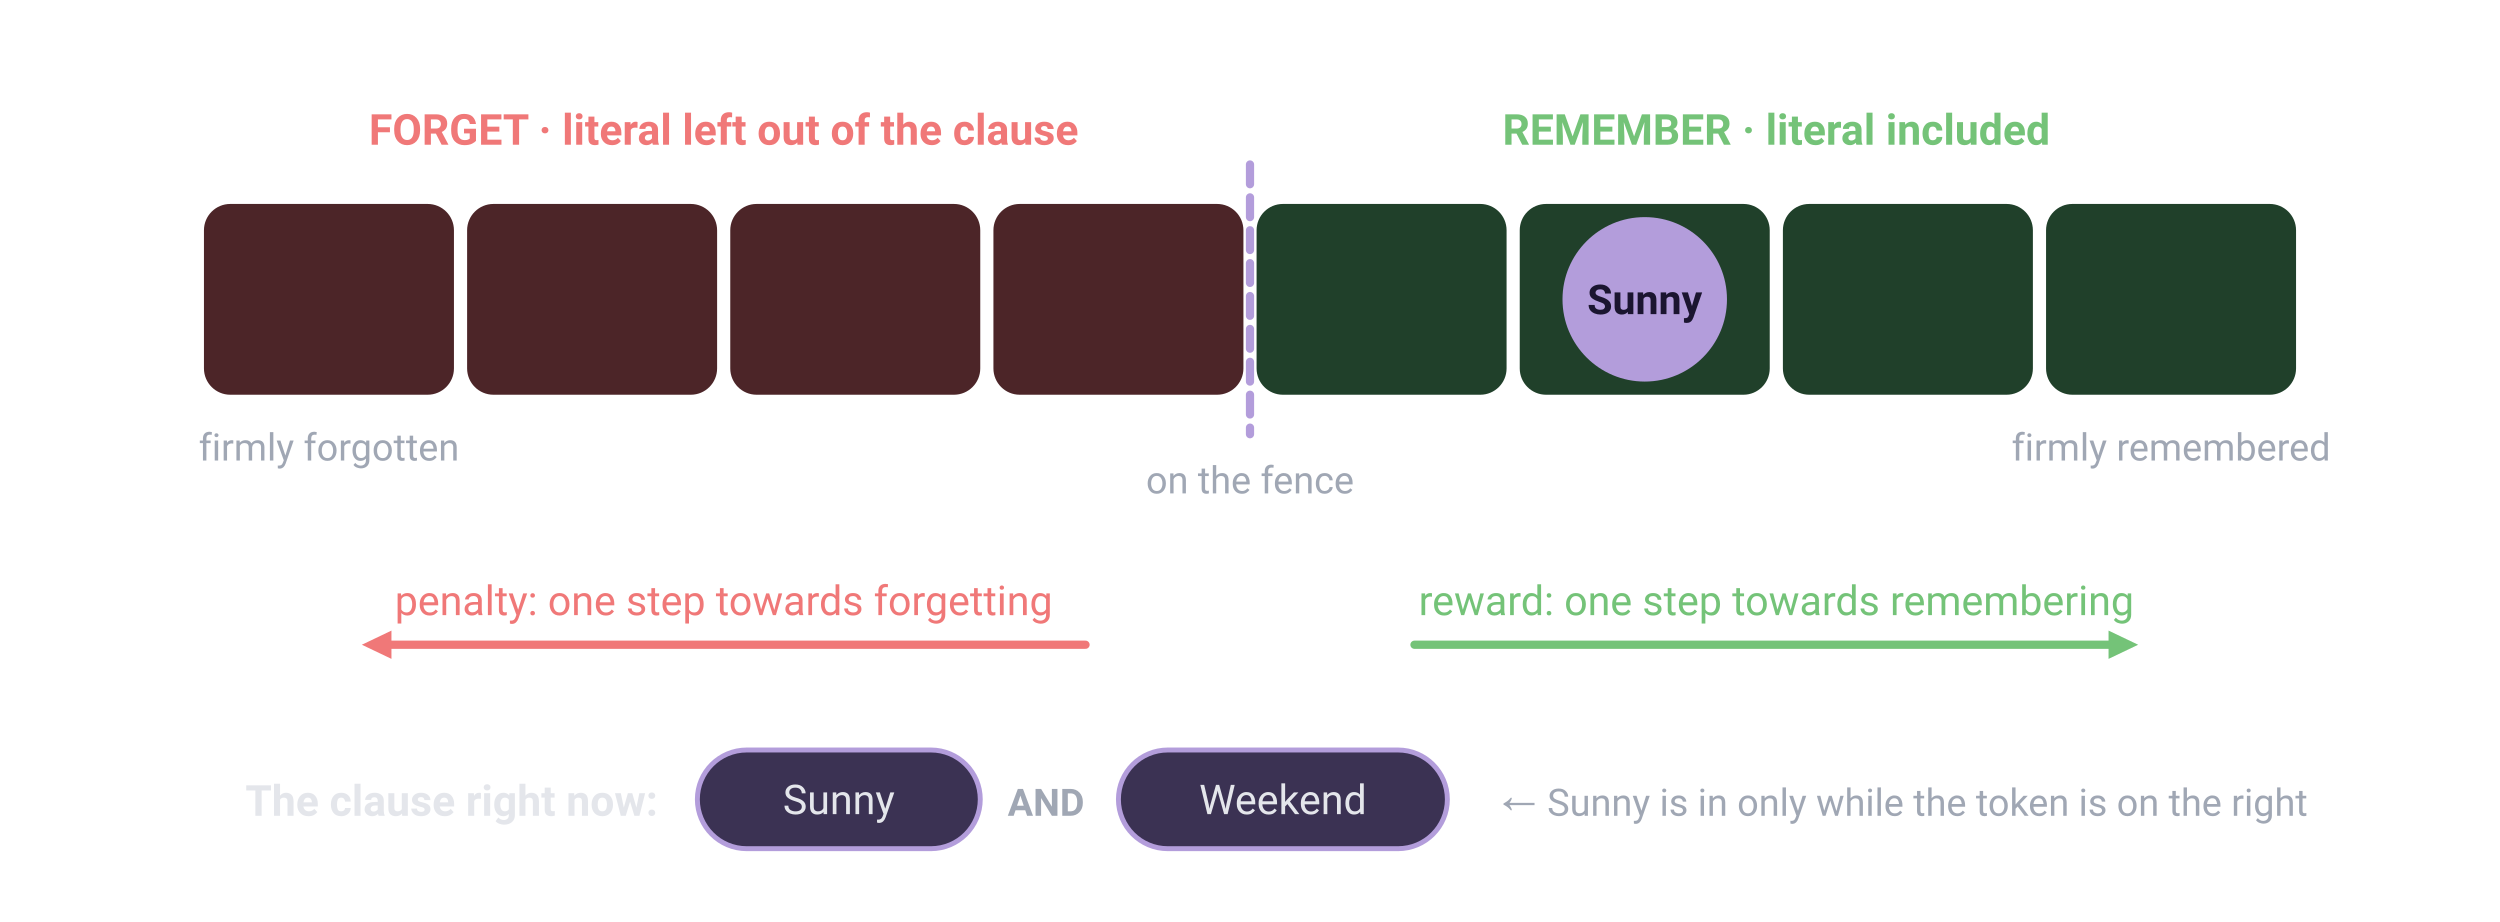
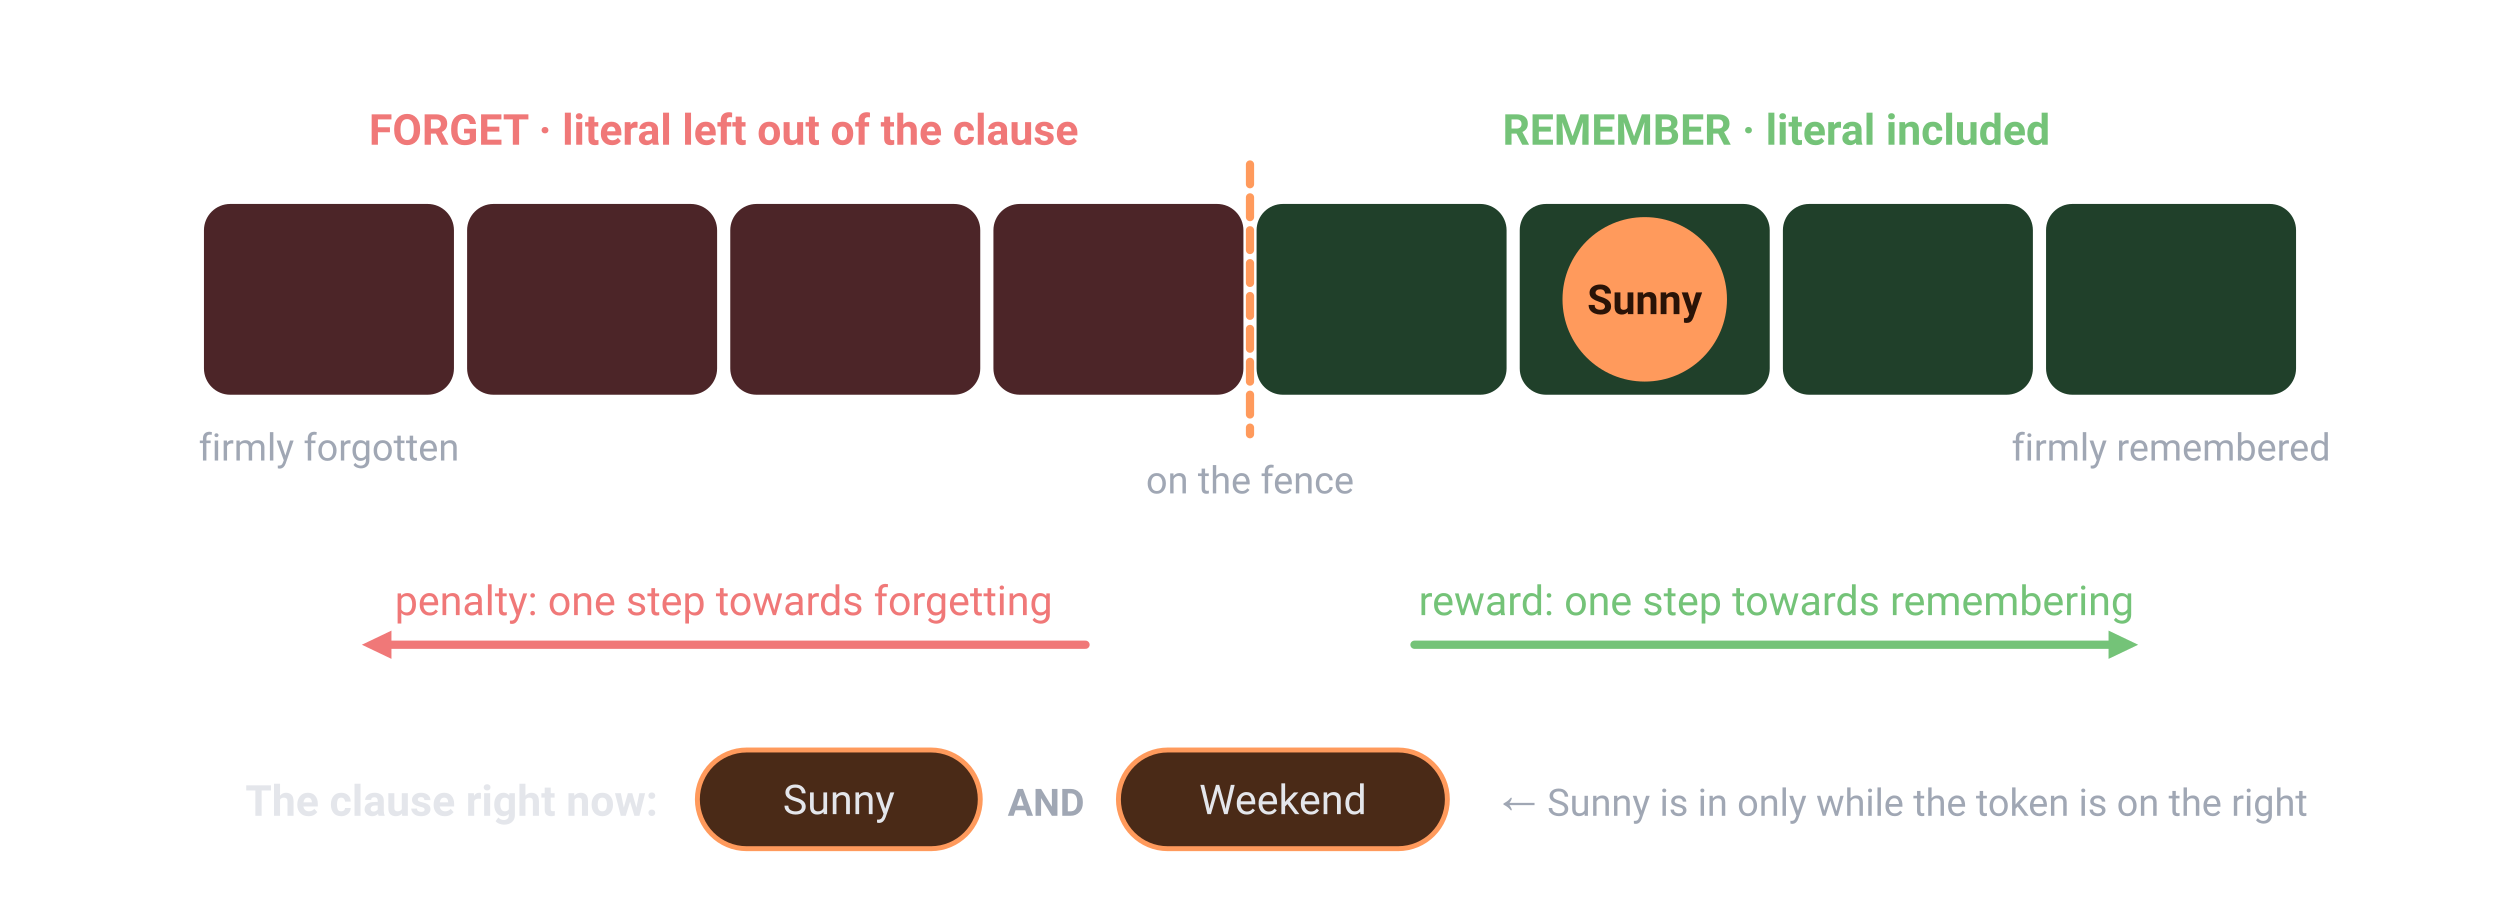
<svg xmlns="http://www.w3.org/2000/svg" viewBox="0 0 760 280" width="760" height="280" role="img" font-family="Roboto, 'Helvetica Neue', Helvetica, Arial, sans-serif">
  <style>@keyframes k1{0.000%{transform:translate(-160.0px,0.0px)} 7.000%{transform:translate(-160.0px,0.0px)} 10.500%{transform:translate(-80.0px,0.0px)} 19.000%{transform:translate(-80.0px,0.0px)} 22.500%{transform:translate(0.0px,0.0px)} 31.000%{transform:translate(0.0px,0.0px)} 34.500%{transform:translate(80.0px,0.0px)} 46.000%{transform:translate(80.0px,0.0px)} 49.500%{transform:translate(0.0px,0.0px)} 58.000%{transform:translate(0.0px,0.0px)} 61.500%{transform:translate(-80.0px,0.0px)} 70.000%{transform:translate(-80.0px,0.0px)} 73.500%{transform:translate(-160.0px,0.0px)} 82.000%{transform:translate(-160.0px,0.0px)} 85.500%{transform:translate(-240.0px,0.0px)} 93.000%{transform:translate(-240.0px,0.0px)} 96.500%{transform:translate(-160.0px,0.0px)} 100.000%{transform:translate(-160.0px,0.0px)}}
.k1{animation:k1 11s ease-in-out infinite}
@keyframes k2{0.000%{opacity:.3} 45.990%{opacity:.3} 46.000%{opacity:1} 52.990%{opacity:1} 53.000%{opacity:.3} 57.990%{opacity:.3} 58.000%{opacity:1} 64.990%{opacity:1} 65.000%{opacity:.3} 69.990%{opacity:.3} 70.000%{opacity:1} 76.990%{opacity:1} 77.000%{opacity:.3} 81.990%{opacity:.3} 82.000%{opacity:1} 88.990%{opacity:1} 89.000%{opacity:.3} 100.000%{opacity:.3}}
.k2{animation:k2 11s linear infinite}
@keyframes k3{0.000%{opacity:.3} 6.990%{opacity:.3} 7.000%{opacity:1} 13.990%{opacity:1} 14.000%{opacity:.3} 18.990%{opacity:.3} 19.000%{opacity:1} 25.990%{opacity:1} 26.000%{opacity:.3} 30.990%{opacity:.3} 31.000%{opacity:1} 37.990%{opacity:1} 38.000%{opacity:.3} 92.990%{opacity:.3} 93.000%{opacity:1} 100.000%{opacity:1}}
.k3{animation:k3 11s linear infinite}
@keyframes k4{0.000%{opacity:0} 8.740%{opacity:0} 8.750%{opacity:1} 20.740%{opacity:1} 20.750%{opacity:1} 32.740%{opacity:1} 32.750%{opacity:1} 47.740%{opacity:1} 47.750%{opacity:1} 59.740%{opacity:1} 59.750%{opacity:1} 71.740%{opacity:1} 71.750%{opacity:0} 83.740%{opacity:0} 83.750%{opacity:0} 94.740%{opacity:0} 94.750%{opacity:0} 100.000%{opacity:0}}
.k4{animation:k4 11s linear infinite}
@keyframes k5{0.000%{opacity:1} 8.740%{opacity:1} 8.750%{opacity:0} 20.740%{opacity:0} 20.750%{opacity:0} 32.740%{opacity:0} 32.750%{opacity:0} 47.740%{opacity:0} 47.750%{opacity:0} 59.740%{opacity:0} 59.750%{opacity:0} 71.740%{opacity:0} 71.750%{opacity:1} 83.740%{opacity:1} 83.750%{opacity:1} 94.740%{opacity:1} 94.750%{opacity:1} 100.000%{opacity:1}}
.k5{animation:k5 11s linear infinite}
@media (prefers-reduced-motion: reduce){.anim{animation:none!important}}</style>
  <rect x="62" y="62" width="76" height="58" rx="8" fill="#4c2528" stroke="none" stroke-width="1.5" />
  <rect x="142" y="62" width="76" height="58" rx="8" fill="#4c2528" stroke="none" stroke-width="1.5" />
  <rect x="222" y="62" width="76" height="58" rx="8" fill="#4c2528" stroke="none" stroke-width="1.5" />
  <rect x="302" y="62" width="76" height="58" rx="8" fill="#4c2528" stroke="none" stroke-width="1.5" />
  <rect x="382" y="62" width="76" height="58" rx="8" fill="#20402a" stroke="none" stroke-width="1.5" />
  <rect x="462" y="62" width="76" height="58" rx="8" fill="#20402a" stroke="none" stroke-width="1.5" />
  <rect x="542" y="62" width="76" height="58" rx="8" fill="#20402a" stroke="none" stroke-width="1.5" />
  <rect x="622" y="62" width="76" height="58" rx="8" fill="#20402a" stroke="none" stroke-width="1.5" />
-   <line x1="380" y1="50" x2="380" y2="132" stroke="#b39ddb" stroke-width="2.5" stroke-linecap="round" stroke-dasharray="6 4" />
+   <line x1="380" y1="50" x2="380" y2="132" stroke="#ff9a5c" stroke-width="2.5" stroke-linecap="round" stroke-dasharray="6 4" />
  <text x="220" y="44" font-size="13" fill="#f07878" text-anchor="middle" font-weight="bold">FORGET  ·  literal left out of the clause</text>
  <text x="540" y="44" font-size="13" fill="#74c378" text-anchor="middle" font-weight="bold">REMEMBER  ·  literal included</text>
  <text x="100" y="140" font-size="11.5" fill="#a0a7b4" text-anchor="middle" font-weight="normal">firmly forgotten</text>
  <text x="380" y="150" font-size="11.5" fill="#a0a7b4" text-anchor="middle" font-weight="normal">on the fence</text>
  <text x="660" y="140" font-size="11.5" fill="#a0a7b4" text-anchor="middle" font-weight="normal">firmly remembered</text>
  <g transform="translate(500.0,91.0)">
    <g class="anim k1">
-       <circle r="25" fill="#b39ddb" />
-       <text x="0" y="4.5" font-size="12.5" fill="#1b1530" text-anchor="middle" font-weight="bold">Sunny</text>
+       <circle r="25" fill="#ff9a5c" />
+       <text x="0" y="4.5" font-size="12.5" fill="#2a1307" text-anchor="middle" font-weight="bold">Sunny</text>
    </g>
  </g>
  <g class="anim k2">
    <g>
      <line x1="330" y1="196" x2="116" y2="196" stroke="#f07878" stroke-width="2.5" stroke-linecap="round" />
      <polygon points="110,196 119.0,191.7 119.0,200.3" fill="#f07878" />
    </g>
    <text x="220" y="187" font-size="12.5" fill="#f07878" text-anchor="middle" font-weight="normal">penalty: one step towards forgetting</text>
  </g>
  <g class="anim k3">
    <g>
      <line x1="430" y1="196" x2="644" y2="196" stroke="#74c378" stroke-width="2.5" stroke-linecap="round" />
      <polygon points="650,196 641.0,200.3 641.0,191.7" fill="#74c378" />
    </g>
    <text x="540" y="187" font-size="12.5" fill="#74c378" text-anchor="middle" font-weight="normal">reward: one step towards remembering</text>
  </g>
  <text x="200" y="248" font-size="13" fill="#e4e6eb" text-anchor="end" font-weight="bold">The clause right now:</text>
  <g class="anim k4">
-     <rect x="212" y="228" width="86" height="30" rx="15" fill="#3b3253" stroke="#b39ddb" stroke-width="1.5" />
+     <rect x="212" y="228" width="86" height="30" rx="15" fill="#4a2a17" stroke="#ff9a5c" stroke-width="1.5" />
    <text x="255" y="247.5" font-size="12.5" fill="#e4e6eb" text-anchor="middle" font-weight="normal">Sunny</text>
  </g>
  <g opacity="0" class="anim k5">
-     <rect x="212" y="228" width="86" height="30" rx="15" fill="none" stroke="#4a505e" stroke-width="1.5" stroke-dasharray="4 3" />
+     <rect x="212" y="228" width="86" height="30" rx="15" fill="none" stroke="#544a42" stroke-width="1.5" stroke-dasharray="4 3" />
    <text x="255" y="247.5" font-size="12.5" fill="#a0a7b4" text-anchor="middle" font-weight="normal">Sunny</text>
  </g>
  <text x="318" y="248" font-size="11.5" fill="#a0a7b4" text-anchor="middle" font-weight="bold">AND</text>
-   <rect x="340" y="228" width="100" height="30" rx="15" fill="#3b3253" stroke="#b39ddb" stroke-width="1.5" />
+   <rect x="340" y="228" width="100" height="30" rx="15" fill="#4a2a17" stroke="#ff9a5c" stroke-width="1.5" />
  <text x="390" y="247.5" font-size="12.5" fill="#e4e6eb" text-anchor="middle" font-weight="normal">Weekend</text>
  <text x="456" y="248" font-size="11.5" fill="#a0a7b4" text-anchor="start" font-weight="normal">← Sunny is in only while the token is on the right</text>
</svg>
